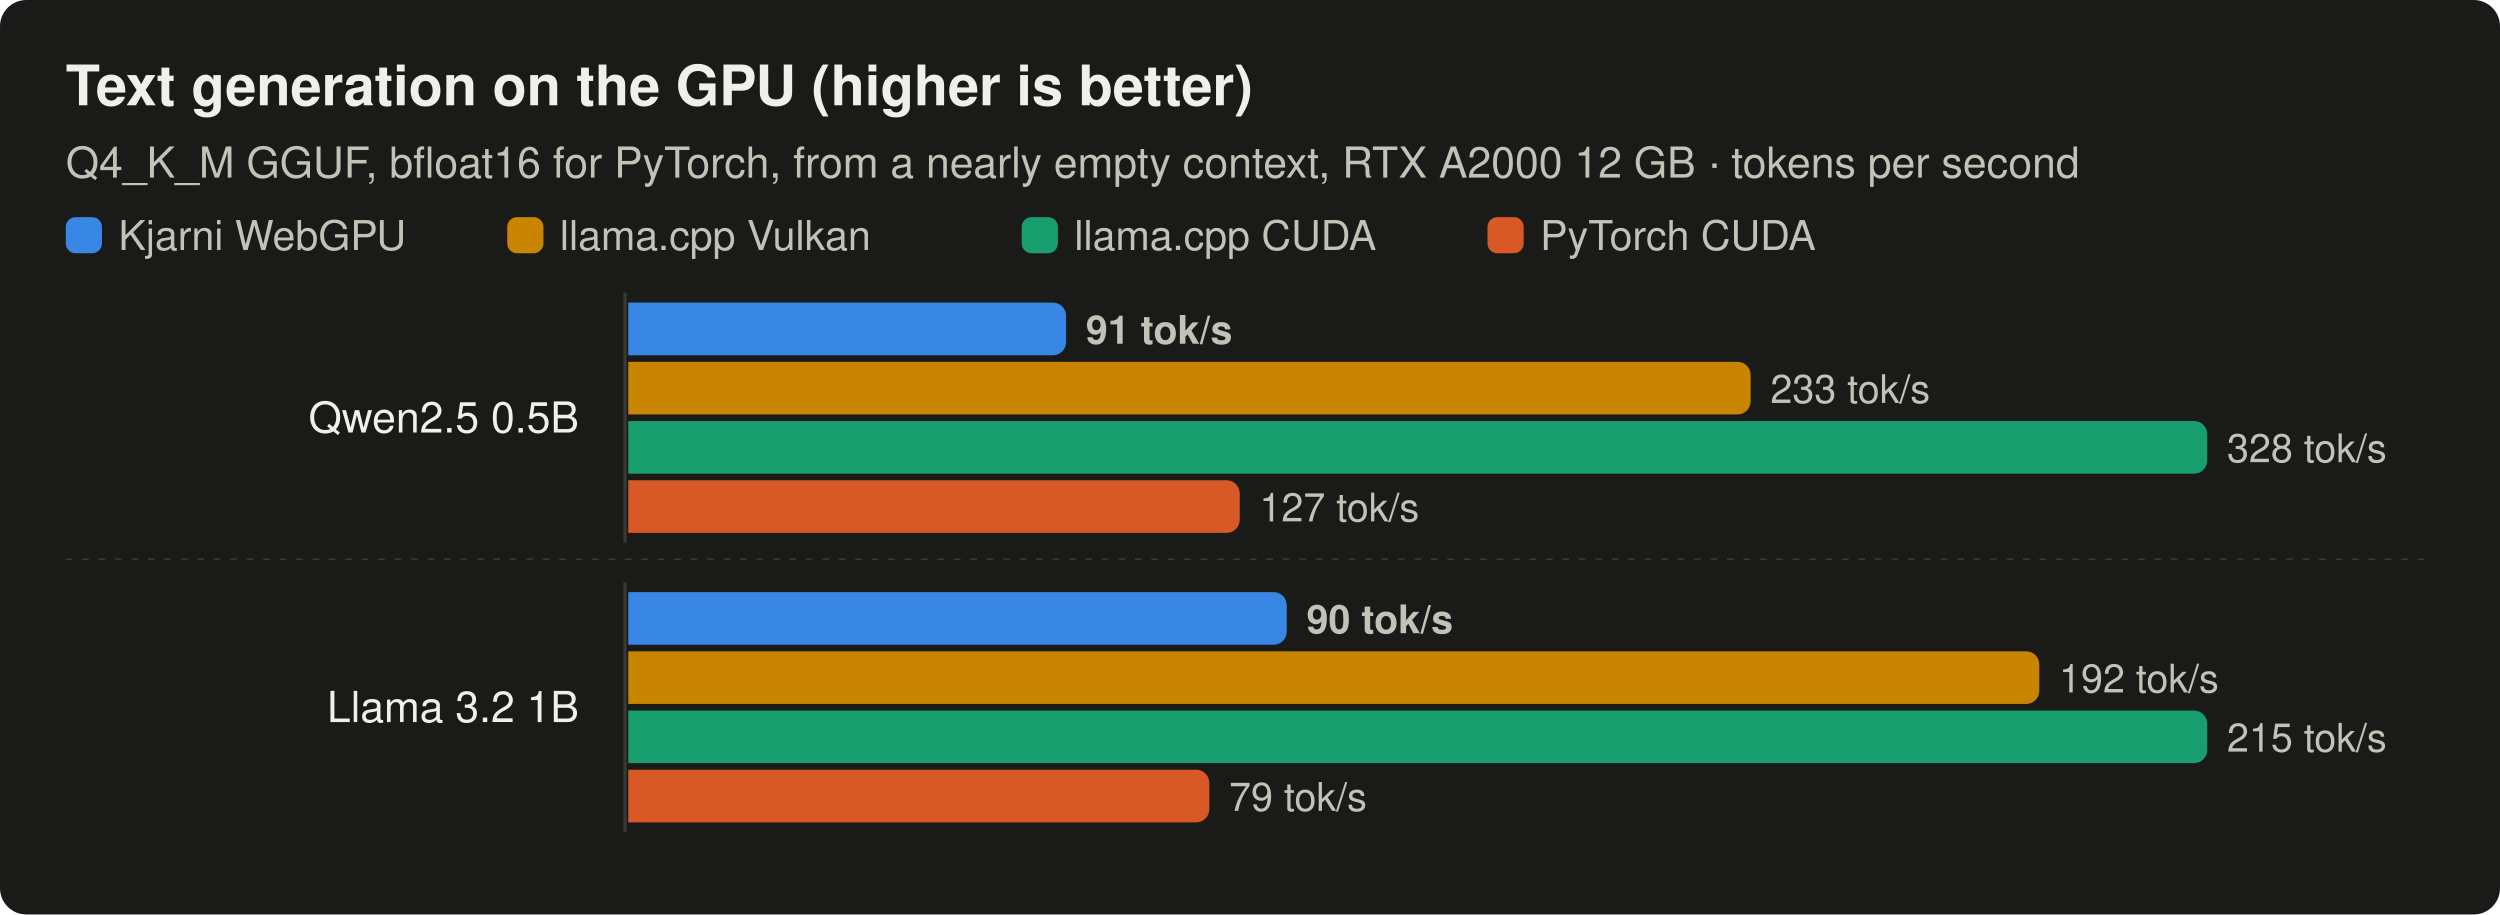
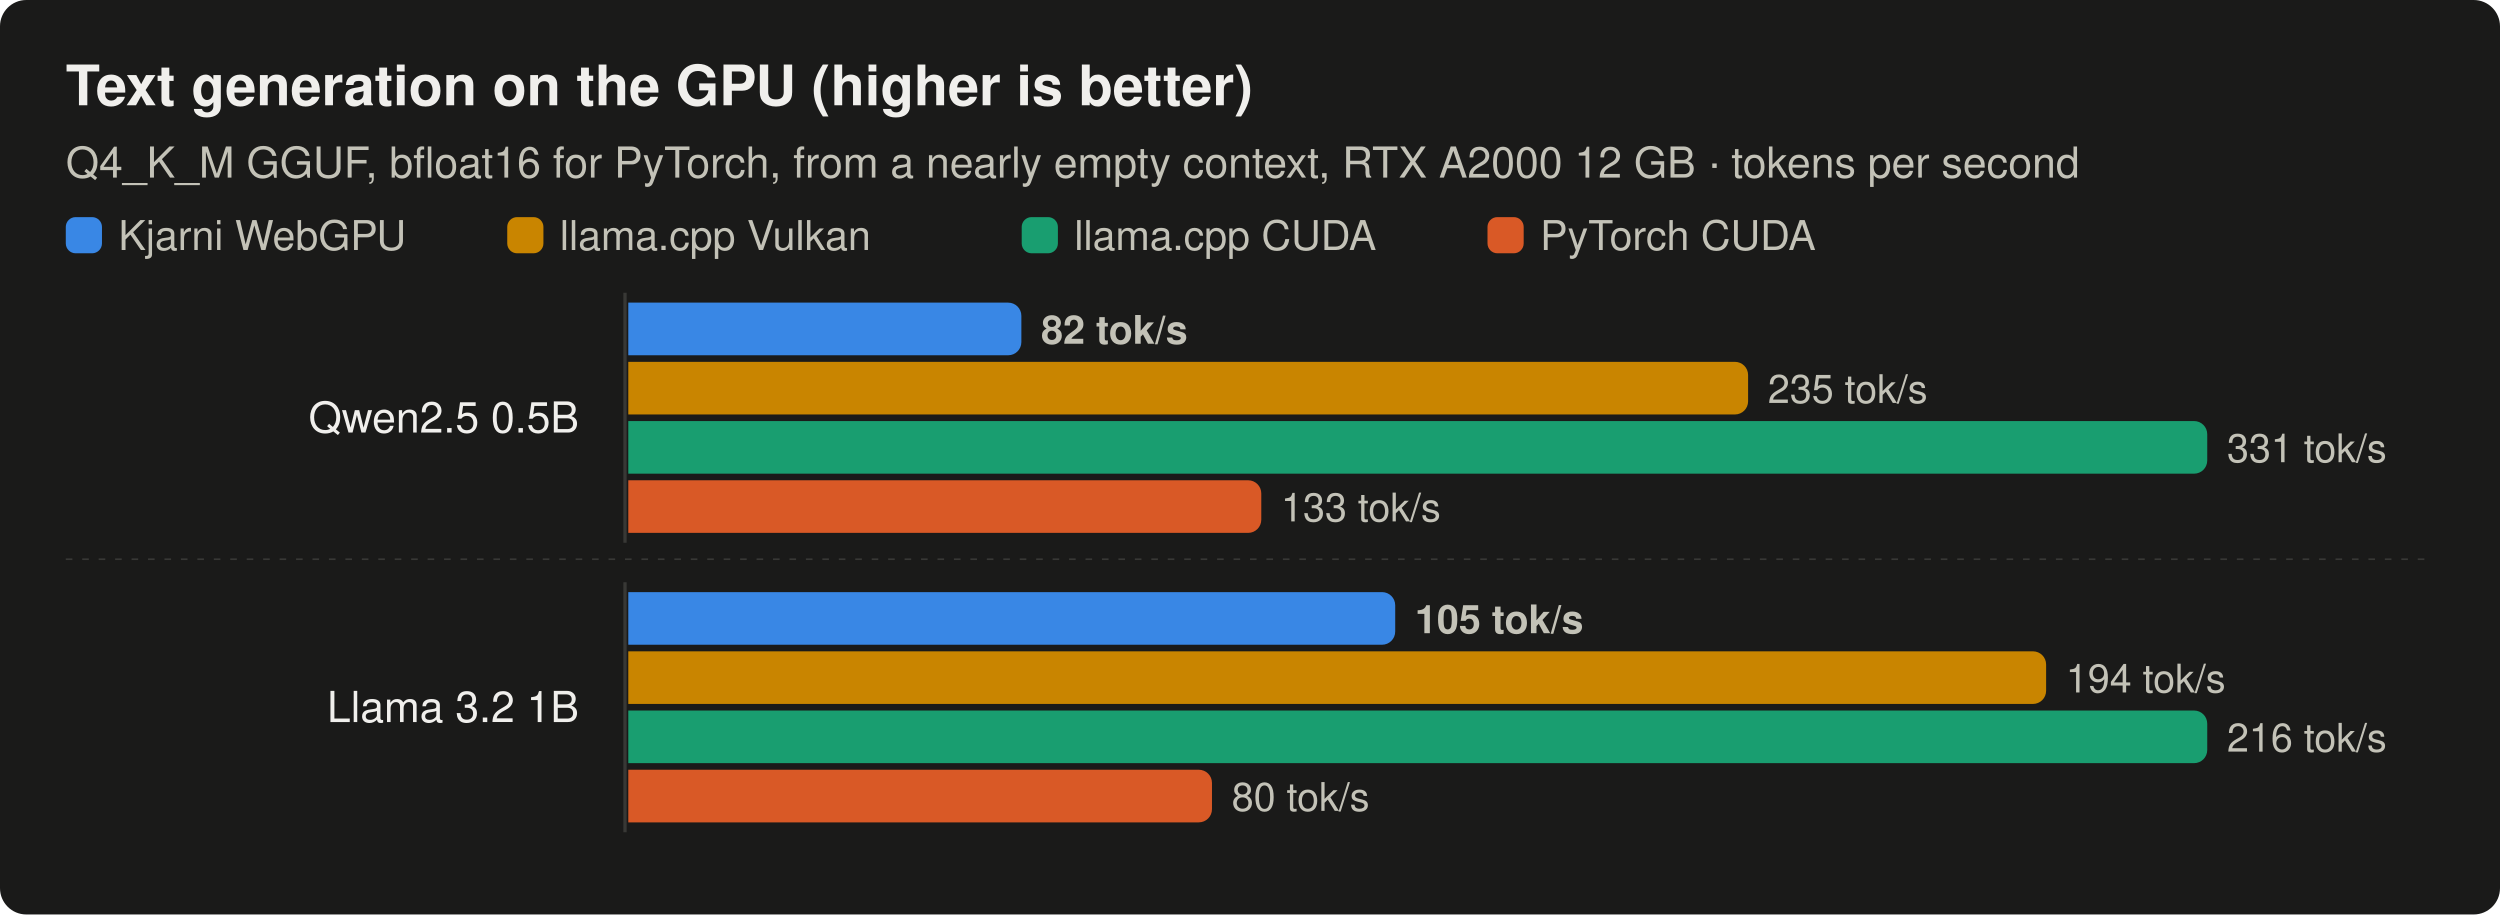
<svg xmlns="http://www.w3.org/2000/svg" width="760" height="278" viewBox="0 0 760 278" font-family="-apple-system, BlinkMacSystemFont, 'Segoe UI', Helvetica, Arial, sans-serif" role="img" aria-label="Text generation on the GPU (higher is better)">
  <rect width="760" height="278" rx="8" fill="#1a1a19" />
  <text x="20" y="32" font-size="17" font-weight="600" fill="#f0efec">Text generation on the GPU (higher is better)</text>
  <text x="20" y="54" font-size="13" fill="#c3c2b7">Q4_K_M GGUF, bfloat16 for PyTorch, from a nearly empty context, RTX A2000 12 GB · tokens per second</text>
  <rect x="20" y="66" width="11" height="11" rx="3" fill="#3987e5" />
  <text x="36" y="76" font-size="12.5" fill="#c3c2b7">Kjarni WebGPU</text>
  <rect x="154.2" y="66" width="11" height="11" rx="3" fill="#c98500" />
  <text x="170.2" y="76" font-size="12.5" fill="#c3c2b7">llama.cpp Vulkan</text>
  <rect x="310.6" y="66" width="11" height="11" rx="3" fill="#199e70" />
  <text x="326.6" y="76" font-size="12.5" fill="#c3c2b7">llama.cpp CUDA</text>
  <rect x="452.2" y="66" width="11" height="11" rx="3" fill="#d95926" />
  <text x="468.2" y="76" font-size="12.5" fill="#c3c2b7">PyTorch CUDA</text>
  <text x="176" y="131.5" text-anchor="end" font-size="13" fill="#f0efec">Qwen2.5 0.5B</text>
  <line x1="190" y1="89" x2="190" y2="165" stroke="#383835" stroke-width="1" />
-   <path d="M191,92 h129.09 a4,4 0 0 1 4,4 v8 a4,4 0 0 1 -4,4 h-129.09 z" fill="#3987e5" />
-   <text x="330.09" y="104.5" font-size="12" fill="#c3c2b7" font-weight="600">91 tok/s</text>
-   <path d="M191,110 h337.194 a4,4 0 0 1 4,4 v8 a4,4 0 0 1 -4,4 h-337.194 z" fill="#c98500" />
-   <text x="538.194" y="122.5" font-size="12" fill="#c3c2b7">233 tok/s</text>
-   <path d="M191,128 h476.0 a4,4 0 0 1 4,4 v8 a4,4 0 0 1 -4,4 h-476.0 z" fill="#199e70" />
-   <text x="677.0" y="140.5" font-size="12" fill="#c3c2b7">328 tok/s</text>
-   <path d="M191,146 h181.879 a4,4 0 0 1 4,4 v8 a4,4 0 0 1 -4,4 h-181.879 z" fill="#d95926" />
-   <text x="382.879" y="158.5" font-size="12" fill="#c3c2b7">127 tok/s</text>
+   <path d="M191,92 h115.495 a4,4 0 0 1 4,4 v8 a4,4 0 0 1 -4,4 h-115.495 z" fill="#3987e5" />
+   <text x="316.495" y="104.5" font-size="12" fill="#c3c2b7" font-weight="600">82 tok/s</text>
+   <path d="M191,110 h336.422 a4,4 0 0 1 4,4 v8 a4,4 0 0 1 -4,4 h-336.422 z" fill="#c98500" />
+   <text x="537.422" y="122.5" font-size="12" fill="#c3c2b7">235 tok/s</text>
+   <path d="M191,128 h476 a4,4 0 0 1 4,4 v8 a4,4 0 0 1 -4,4 h-476 z" fill="#199e70" />
+   <text x="677.0" y="140.5" font-size="12" fill="#c3c2b7">331 tok/s</text>
+   <path d="M191,146 h188.43 a4,4 0 0 1 4,4 v8 a4,4 0 0 1 -4,4 h-188.43 z" fill="#d95926" />
+   <text x="389.43" y="158.5" font-size="12" fill="#c3c2b7">133 tok/s</text>
  <line x1="20" y1="170.0" x2="740" y2="170.0" stroke="#383835" stroke-width="0.5" stroke-dasharray="2 3" />
  <text x="176" y="219.5" text-anchor="end" font-size="13" fill="#f0efec">Llama 3.2 1B</text>
  <line x1="190" y1="177" x2="190" y2="253" stroke="#383835" stroke-width="1" />
-   <path d="M191,180 h196.177 a4,4 0 0 1 4,4 v8 a4,4 0 0 1 -4,4 h-196.177 z" fill="#3987e5" />
-   <text x="397.177" y="192.5" font-size="12" fill="#c3c2b7" font-weight="600">90 tok/s</text>
-   <path d="M191,198 h424.95 a4,4 0 0 1 4,4 v8 a4,4 0 0 1 -4,4 h-424.95 z" fill="#c98500" />
-   <text x="625.95" y="210.5" font-size="12" fill="#c3c2b7">192 tok/s</text>
+   <path d="M191,180 h229.143 a4,4 0 0 1 4,4 v8 a4,4 0 0 1 -4,4 h-229.143 z" fill="#3987e5" />
+   <text x="430.143" y="192.5" font-size="12" fill="#c3c2b7" font-weight="600">105 tok/s</text>
+   <path d="M191,198 h427.018 a4,4 0 0 1 4,4 v8 a4,4 0 0 1 -4,4 h-427.018 z" fill="#c98500" />
+   <text x="628.018" y="210.5" font-size="12" fill="#c3c2b7">194 tok/s</text>
  <path d="M191,216 h476.0 a4,4 0 0 1 4,4 v8 a4,4 0 0 1 -4,4 h-476.0 z" fill="#199e70" />
-   <text x="677.0" y="228.5" font-size="12" fill="#c3c2b7">215 tok/s</text>
-   <path d="M191,234 h172.635 a4,4 0 0 1 4,4 v8 a4,4 0 0 1 -4,4 h-172.635 z" fill="#d95926" />
-   <text x="373.635" y="246.5" font-size="12" fill="#c3c2b7">79 tok/s</text>
+   <text x="677.0" y="228.5" font-size="12" fill="#c3c2b7">216 tok/s</text>
+   <path d="M191,234 h173.441 a4,4 0 0 1 4,4 v8 a4,4 0 0 1 -4,4 h-173.441 z" fill="#d95926" />
+   <text x="374.441" y="246.5" font-size="12" fill="#c3c2b7">80 tok/s</text>
</svg>
